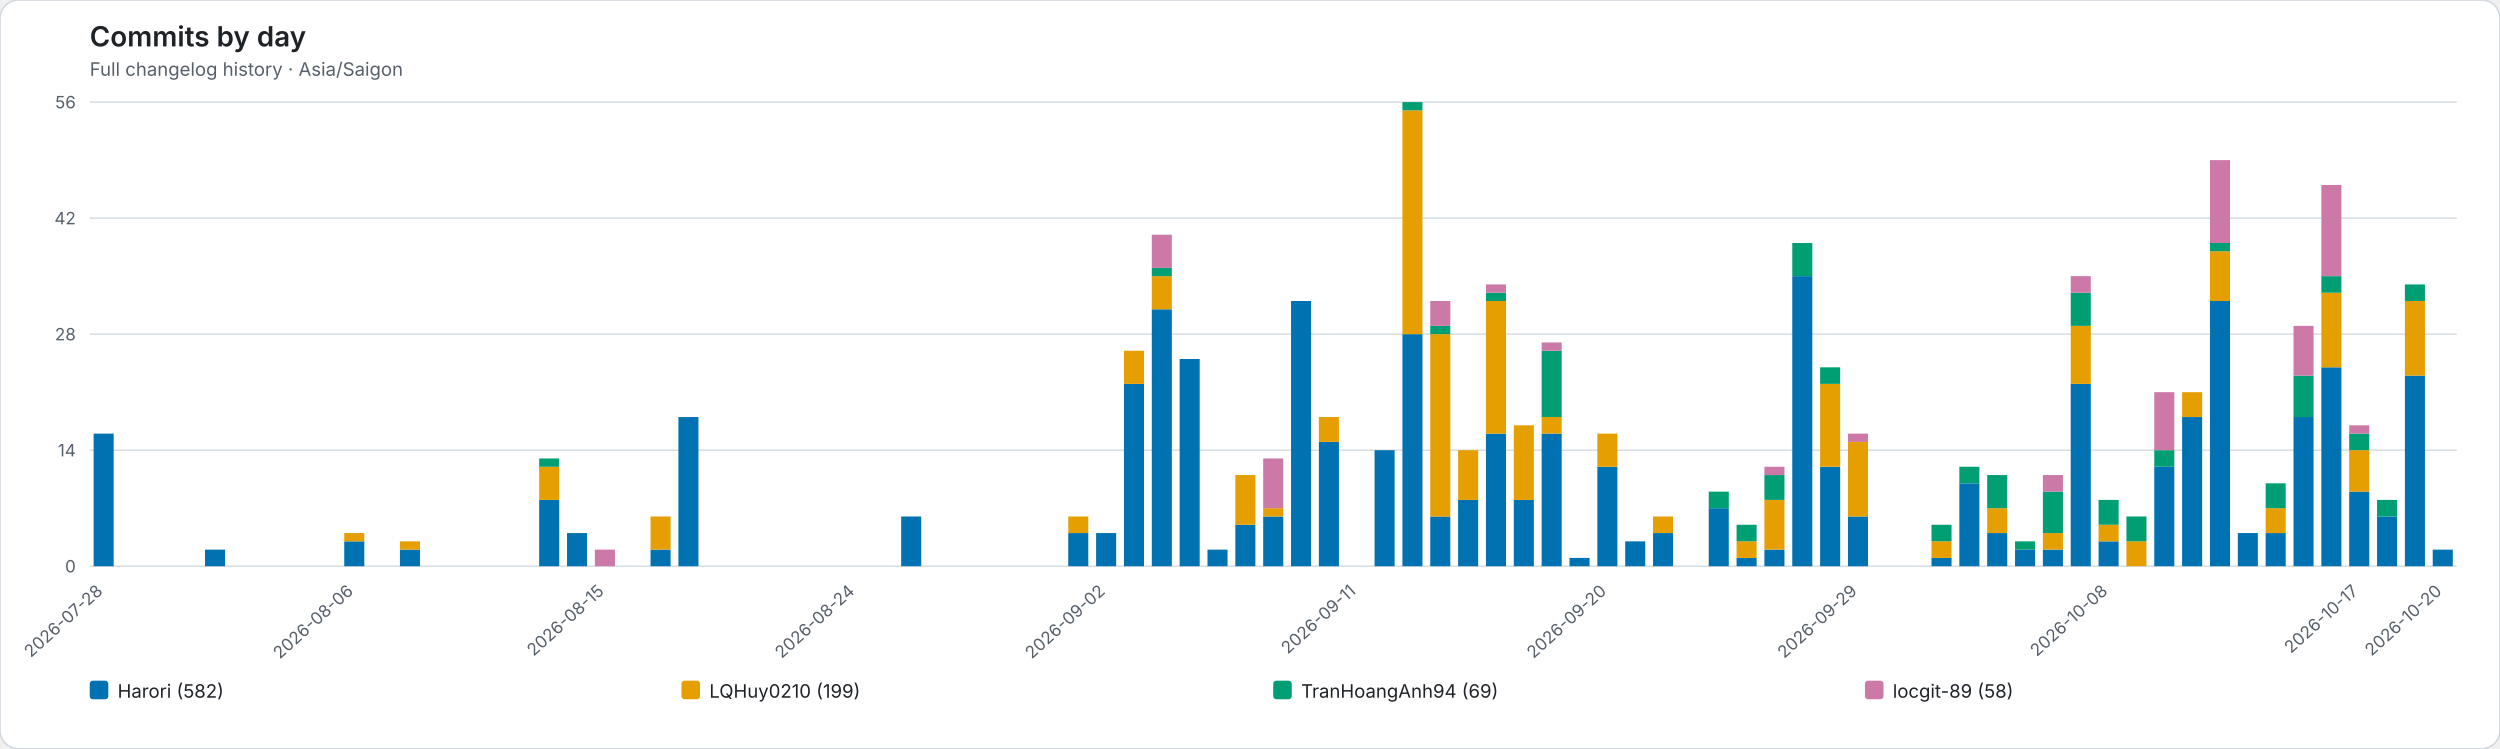
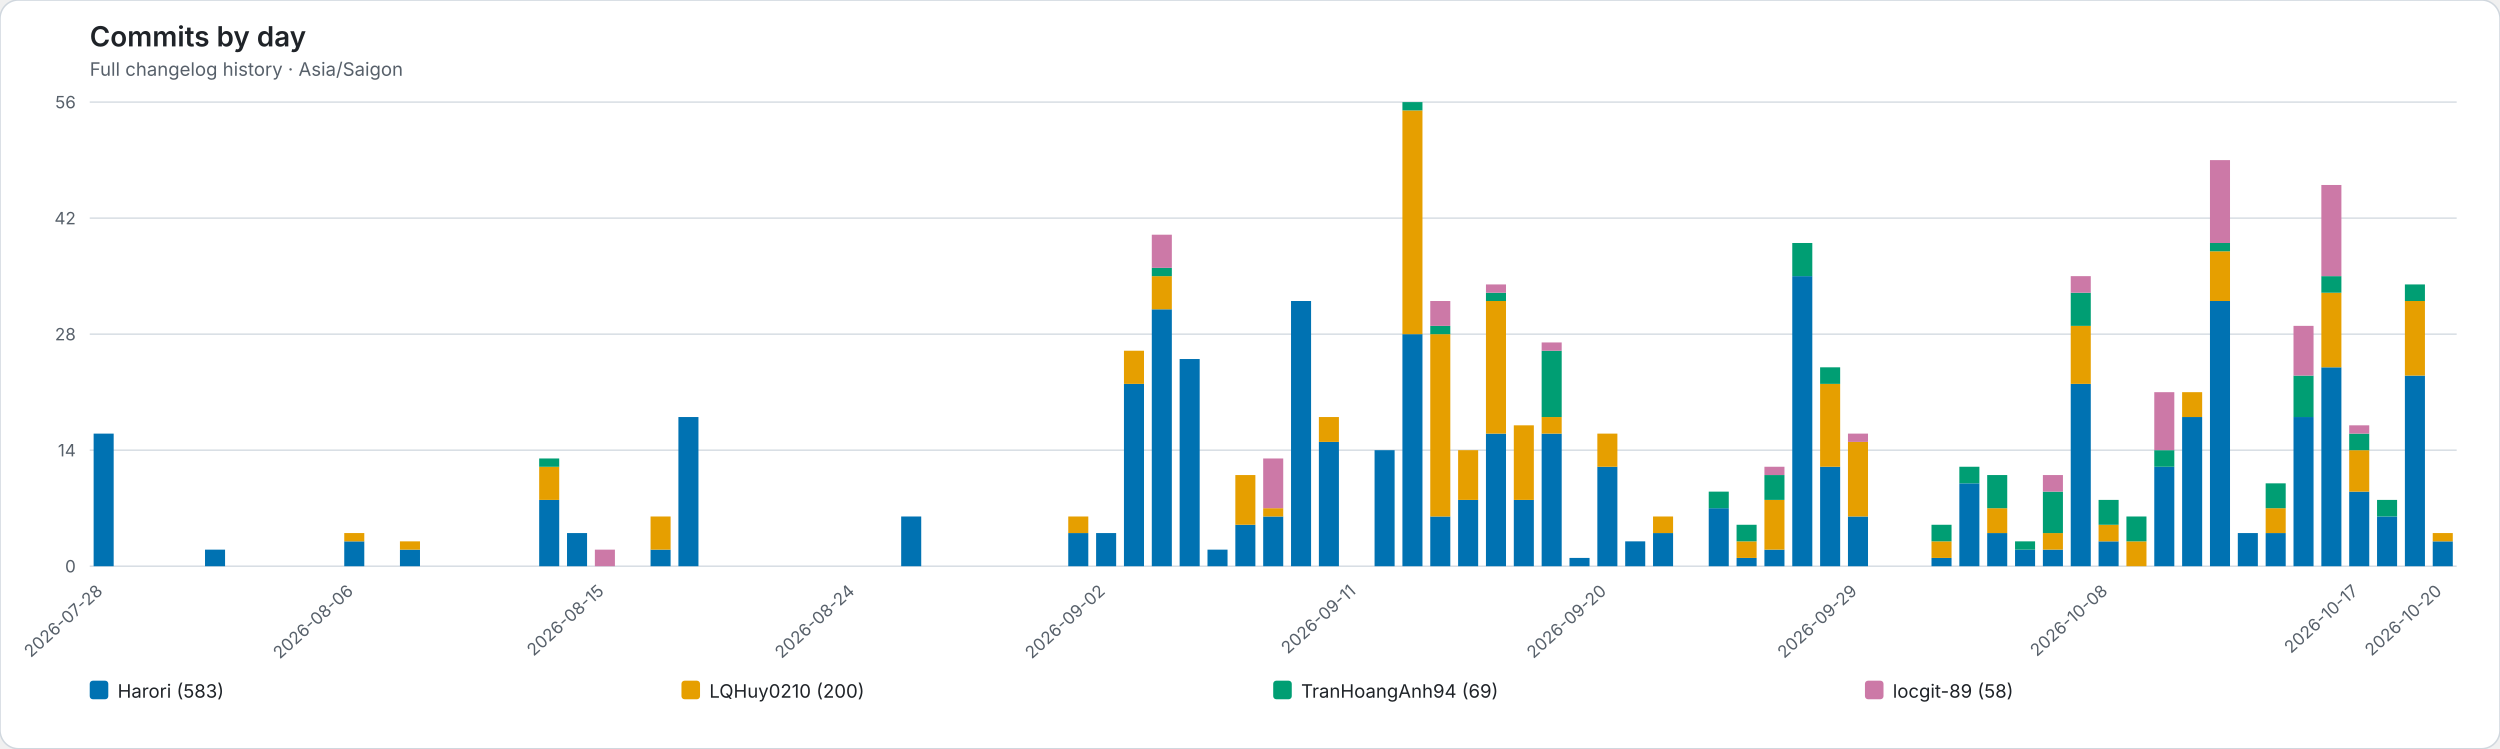
<svg xmlns="http://www.w3.org/2000/svg" role="img" viewBox="0 0 1616 484">
  <rect width="1616" height="484" rx="12" fill="#ffffff" stroke="#d0d7de" />
  <style>text{font-family:system-ui,-apple-system,BlinkMacSystemFont,"Segoe UI",sans-serif}.axis{fill:#57606a;font-size:11px}.heading{fill:#1f2328;font-size:18px;font-weight:600}.subheading{fill:#57606a;font-size:12px}.grid{stroke:#d8dee4;stroke-width:1}.legend{fill:#1f2328;font-size:12px}</style>
  <text class="heading" x="58" y="30">Commits by day</text>
  <text class="subheading" x="58" y="49">Full changelog history · Asia/Saigon</text>
  <line class="grid" x1="58" y1="366.00" x2="1588" y2="366.00" />
  <text class="axis" x="49" y="370.00" text-anchor="end">0</text>
  <line class="grid" x1="58" y1="291.00" x2="1588" y2="291.00" />
  <text class="axis" x="49" y="295.00" text-anchor="end">14</text>
  <line class="grid" x1="58" y1="216.00" x2="1588" y2="216.00" />
  <text class="axis" x="49" y="220.00" text-anchor="end">28</text>
  <line class="grid" x1="58" y1="141.00" x2="1588" y2="141.00" />
  <text class="axis" x="49" y="145.00" text-anchor="end">42</text>
  <line class="grid" x1="58" y1="66.00" x2="1588" y2="66.00" />
  <text class="axis" x="49" y="70.00" text-anchor="end">56</text>
  <g data-date="2026-07-28">
    <rect x="60.52" y="280.29" width="12.96" height="85.71" fill="#0072B2" />
  </g>
  <text class="axis" x="67.00" y="383" text-anchor="end" transform="rotate(-42 67.00 383)">2026-07-28</text>
  <g data-date="2026-07-29">
  </g>
  <g data-date="2026-07-30">
  </g>
  <g data-date="2026-07-31">
  </g>
  <g data-date="2026-08-01">
    <rect x="132.52" y="355.29" width="12.96" height="10.71" fill="#0072B2" />
  </g>
  <g data-date="2026-08-02">
  </g>
  <g data-date="2026-08-03">
  </g>
  <g data-date="2026-08-04">
  </g>
  <g data-date="2026-08-05">
  </g>
  <g data-date="2026-08-06">
    <rect x="222.52" y="349.93" width="12.96" height="16.07" fill="#0072B2" />
    <rect x="222.52" y="344.57" width="12.96" height="5.36" fill="#E69F00" />
  </g>
  <text class="axis" x="229.00" y="383" text-anchor="end" transform="rotate(-42 229.00 383)">2026-08-06</text>
  <g data-date="2026-08-07">
  </g>
  <g data-date="2026-08-08">
    <rect x="258.52" y="355.29" width="12.96" height="10.71" fill="#0072B2" />
    <rect x="258.52" y="349.93" width="12.96" height="5.36" fill="#E69F00" />
  </g>
  <g data-date="2026-08-09">
  </g>
  <g data-date="2026-08-10">
  </g>
  <g data-date="2026-08-11">
  </g>
  <g data-date="2026-08-12">
  </g>
  <g data-date="2026-08-13">
    <rect x="348.52" y="323.14" width="12.96" height="42.86" fill="#0072B2" />
    <rect x="348.52" y="301.71" width="12.96" height="21.43" fill="#E69F00" />
    <rect x="348.52" y="296.36" width="12.96" height="5.36" fill="#009E73" />
  </g>
  <g data-date="2026-08-14">
    <rect x="366.52" y="344.57" width="12.96" height="21.43" fill="#0072B2" />
  </g>
  <g data-date="2026-08-15">
    <rect x="384.52" y="355.29" width="12.96" height="10.71" fill="#CC79A7" />
  </g>
  <text class="axis" x="391.00" y="383" text-anchor="end" transform="rotate(-42 391.00 383)">2026-08-15</text>
  <g data-date="2026-08-16">
  </g>
  <g data-date="2026-08-17">
    <rect x="420.52" y="355.29" width="12.96" height="10.71" fill="#0072B2" />
    <rect x="420.52" y="333.86" width="12.96" height="21.43" fill="#E69F00" />
  </g>
  <g data-date="2026-08-18">
    <rect x="438.52" y="269.57" width="12.96" height="96.43" fill="#0072B2" />
  </g>
  <g data-date="2026-08-19">
  </g>
  <g data-date="2026-08-20">
  </g>
  <g data-date="2026-08-21">
  </g>
  <g data-date="2026-08-22">
  </g>
  <g data-date="2026-08-23">
  </g>
  <g data-date="2026-08-24">
  </g>
  <text class="axis" x="553.00" y="383" text-anchor="end" transform="rotate(-42 553.00 383)">2026-08-24</text>
  <g data-date="2026-08-25">
  </g>
  <g data-date="2026-08-26">
    <rect x="582.52" y="333.86" width="12.96" height="32.14" fill="#0072B2" />
  </g>
  <g data-date="2026-08-27">
  </g>
  <g data-date="2026-08-28">
  </g>
  <g data-date="2026-08-29">
  </g>
  <g data-date="2026-08-30">
  </g>
  <g data-date="2026-08-31">
  </g>
  <g data-date="2026-09-01">
    <rect x="690.52" y="344.57" width="12.96" height="21.43" fill="#0072B2" />
    <rect x="690.52" y="333.86" width="12.96" height="10.71" fill="#E69F00" />
  </g>
  <g data-date="2026-09-02">
    <rect x="708.52" y="344.57" width="12.96" height="21.43" fill="#0072B2" />
  </g>
  <text class="axis" x="715.00" y="383" text-anchor="end" transform="rotate(-42 715.00 383)">2026-09-02</text>
  <g data-date="2026-09-03">
    <rect x="726.52" y="248.14" width="12.96" height="117.86" fill="#0072B2" />
    <rect x="726.52" y="226.71" width="12.96" height="21.43" fill="#E69F00" />
  </g>
  <g data-date="2026-09-04">
    <rect x="744.52" y="199.93" width="12.96" height="166.07" fill="#0072B2" />
    <rect x="744.52" y="178.50" width="12.96" height="21.43" fill="#E69F00" />
    <rect x="744.52" y="173.14" width="12.96" height="5.36" fill="#009E73" />
    <rect x="744.52" y="151.71" width="12.96" height="21.43" fill="#CC79A7" />
  </g>
  <g data-date="2026-09-05">
    <rect x="762.52" y="232.07" width="12.96" height="133.93" fill="#0072B2" />
  </g>
  <g data-date="2026-09-06">
    <rect x="780.52" y="355.29" width="12.96" height="10.71" fill="#0072B2" />
  </g>
  <g data-date="2026-09-07">
    <rect x="798.52" y="339.21" width="12.96" height="26.79" fill="#0072B2" />
    <rect x="798.52" y="307.07" width="12.96" height="32.14" fill="#E69F00" />
  </g>
  <g data-date="2026-09-08">
    <rect x="816.52" y="333.86" width="12.96" height="32.14" fill="#0072B2" />
    <rect x="816.52" y="328.50" width="12.96" height="5.36" fill="#E69F00" />
    <rect x="816.52" y="296.36" width="12.96" height="32.14" fill="#CC79A7" />
  </g>
  <g data-date="2026-09-09">
    <rect x="834.52" y="194.57" width="12.96" height="171.43" fill="#0072B2" />
  </g>
  <g data-date="2026-09-10">
    <rect x="852.52" y="285.64" width="12.96" height="80.36" fill="#0072B2" />
    <rect x="852.52" y="269.57" width="12.96" height="16.07" fill="#E69F00" />
  </g>
  <g data-date="2026-09-11">
  </g>
  <text class="axis" x="877.00" y="383" text-anchor="end" transform="rotate(-42 877.00 383)">2026-09-11</text>
  <g data-date="2026-09-12">
    <rect x="888.52" y="291.00" width="12.96" height="75.00" fill="#0072B2" />
  </g>
  <g data-date="2026-09-13">
    <rect x="906.52" y="216.00" width="12.96" height="150.00" fill="#0072B2" />
    <rect x="906.52" y="71.36" width="12.96" height="144.64" fill="#E69F00" />
    <rect x="906.52" y="66.00" width="12.96" height="5.36" fill="#009E73" />
  </g>
  <g data-date="2026-09-14">
    <rect x="924.52" y="333.86" width="12.96" height="32.14" fill="#0072B2" />
    <rect x="924.52" y="216.00" width="12.96" height="117.86" fill="#E69F00" />
    <rect x="924.52" y="210.64" width="12.96" height="5.36" fill="#009E73" />
    <rect x="924.52" y="194.57" width="12.96" height="16.07" fill="#CC79A7" />
  </g>
  <g data-date="2026-09-15">
    <rect x="942.52" y="323.14" width="12.96" height="42.86" fill="#0072B2" />
    <rect x="942.52" y="291.00" width="12.96" height="32.14" fill="#E69F00" />
  </g>
  <g data-date="2026-09-16">
    <rect x="960.52" y="280.29" width="12.96" height="85.71" fill="#0072B2" />
    <rect x="960.52" y="194.57" width="12.96" height="85.71" fill="#E69F00" />
    <rect x="960.52" y="189.21" width="12.96" height="5.36" fill="#009E73" />
    <rect x="960.52" y="183.86" width="12.96" height="5.36" fill="#CC79A7" />
  </g>
  <g data-date="2026-09-17">
    <rect x="978.52" y="323.14" width="12.96" height="42.86" fill="#0072B2" />
    <rect x="978.52" y="274.93" width="12.96" height="48.21" fill="#E69F00" />
  </g>
  <g data-date="2026-09-18">
    <rect x="996.52" y="280.29" width="12.96" height="85.71" fill="#0072B2" />
    <rect x="996.52" y="269.57" width="12.96" height="10.71" fill="#E69F00" />
    <rect x="996.52" y="226.71" width="12.96" height="42.86" fill="#009E73" />
    <rect x="996.52" y="221.36" width="12.96" height="5.36" fill="#CC79A7" />
  </g>
  <g data-date="2026-09-19">
    <rect x="1014.52" y="360.64" width="12.96" height="5.36" fill="#0072B2" />
  </g>
  <g data-date="2026-09-20">
    <rect x="1032.52" y="301.71" width="12.96" height="64.29" fill="#0072B2" />
    <rect x="1032.52" y="280.29" width="12.96" height="21.43" fill="#E69F00" />
  </g>
  <text class="axis" x="1039.00" y="383" text-anchor="end" transform="rotate(-42 1039.00 383)">2026-09-20</text>
  <g data-date="2026-09-21">
    <rect x="1050.52" y="349.93" width="12.96" height="16.07" fill="#0072B2" />
  </g>
  <g data-date="2026-09-22">
    <rect x="1068.52" y="344.57" width="12.96" height="21.43" fill="#0072B2" />
    <rect x="1068.52" y="333.86" width="12.96" height="10.71" fill="#E69F00" />
  </g>
  <g data-date="2026-09-23">
  </g>
  <g data-date="2026-09-24">
    <rect x="1104.52" y="328.50" width="12.96" height="37.50" fill="#0072B2" />
    <rect x="1104.52" y="317.79" width="12.96" height="10.71" fill="#009E73" />
  </g>
  <g data-date="2026-09-25">
    <rect x="1122.52" y="360.64" width="12.96" height="5.36" fill="#0072B2" />
    <rect x="1122.52" y="349.93" width="12.96" height="10.71" fill="#E69F00" />
    <rect x="1122.52" y="339.21" width="12.96" height="10.71" fill="#009E73" />
  </g>
  <g data-date="2026-09-26">
    <rect x="1140.52" y="355.29" width="12.96" height="10.71" fill="#0072B2" />
    <rect x="1140.52" y="323.14" width="12.96" height="32.14" fill="#E69F00" />
    <rect x="1140.52" y="307.07" width="12.96" height="16.07" fill="#009E73" />
    <rect x="1140.52" y="301.71" width="12.96" height="5.36" fill="#CC79A7" />
  </g>
  <g data-date="2026-09-27">
    <rect x="1158.52" y="178.50" width="12.96" height="187.50" fill="#0072B2" />
    <rect x="1158.52" y="157.07" width="12.96" height="21.43" fill="#009E73" />
  </g>
  <g data-date="2026-09-28">
    <rect x="1176.52" y="301.71" width="12.96" height="64.29" fill="#0072B2" />
    <rect x="1176.52" y="248.14" width="12.96" height="53.57" fill="#E69F00" />
    <rect x="1176.52" y="237.43" width="12.96" height="10.71" fill="#009E73" />
  </g>
  <g data-date="2026-09-29">
    <rect x="1194.52" y="333.86" width="12.96" height="32.14" fill="#0072B2" />
    <rect x="1194.52" y="285.64" width="12.96" height="48.21" fill="#E69F00" />
    <rect x="1194.52" y="280.29" width="12.96" height="5.36" fill="#CC79A7" />
  </g>
  <text class="axis" x="1201.00" y="383" text-anchor="end" transform="rotate(-42 1201.00 383)">2026-09-29</text>
  <g data-date="2026-09-30">
  </g>
  <g data-date="2026-10-01">
  </g>
  <g data-date="2026-10-02">
    <rect x="1248.52" y="360.64" width="12.96" height="5.36" fill="#0072B2" />
    <rect x="1248.52" y="349.93" width="12.96" height="10.71" fill="#E69F00" />
    <rect x="1248.52" y="339.21" width="12.96" height="10.71" fill="#009E73" />
  </g>
  <g data-date="2026-10-03">
    <rect x="1266.52" y="312.43" width="12.96" height="53.57" fill="#0072B2" />
    <rect x="1266.52" y="301.71" width="12.96" height="10.71" fill="#009E73" />
  </g>
  <g data-date="2026-10-04">
    <rect x="1284.52" y="344.57" width="12.96" height="21.43" fill="#0072B2" />
    <rect x="1284.52" y="328.50" width="12.96" height="16.07" fill="#E69F00" />
    <rect x="1284.52" y="307.07" width="12.96" height="21.43" fill="#009E73" />
  </g>
  <g data-date="2026-10-05">
    <rect x="1302.52" y="355.29" width="12.96" height="10.71" fill="#0072B2" />
    <rect x="1302.52" y="349.93" width="12.96" height="5.36" fill="#009E73" />
  </g>
  <g data-date="2026-10-06">
    <rect x="1320.52" y="355.29" width="12.96" height="10.71" fill="#0072B2" />
    <rect x="1320.52" y="344.57" width="12.96" height="10.71" fill="#E69F00" />
    <rect x="1320.52" y="317.79" width="12.96" height="26.79" fill="#009E73" />
    <rect x="1320.52" y="307.07" width="12.96" height="10.71" fill="#CC79A7" />
  </g>
  <g data-date="2026-10-07">
    <rect x="1338.52" y="248.14" width="12.96" height="117.86" fill="#0072B2" />
    <rect x="1338.52" y="210.64" width="12.96" height="37.50" fill="#E69F00" />
    <rect x="1338.52" y="189.21" width="12.96" height="21.43" fill="#009E73" />
    <rect x="1338.52" y="178.50" width="12.96" height="10.71" fill="#CC79A7" />
  </g>
  <g data-date="2026-10-08">
    <rect x="1356.52" y="349.93" width="12.96" height="16.07" fill="#0072B2" />
    <rect x="1356.52" y="339.21" width="12.96" height="10.71" fill="#E69F00" />
    <rect x="1356.52" y="323.14" width="12.96" height="16.07" fill="#009E73" />
  </g>
  <text class="axis" x="1363.00" y="383" text-anchor="end" transform="rotate(-42 1363.00 383)">2026-10-08</text>
  <g data-date="2026-10-09">
    <rect x="1374.52" y="349.93" width="12.96" height="16.07" fill="#E69F00" />
    <rect x="1374.52" y="333.86" width="12.96" height="16.07" fill="#009E73" />
  </g>
  <g data-date="2026-10-10">
    <rect x="1392.52" y="301.71" width="12.96" height="64.29" fill="#0072B2" />
    <rect x="1392.52" y="291.00" width="12.96" height="10.71" fill="#009E73" />
    <rect x="1392.52" y="253.50" width="12.96" height="37.50" fill="#CC79A7" />
  </g>
  <g data-date="2026-10-11">
    <rect x="1410.52" y="269.57" width="12.96" height="96.43" fill="#0072B2" />
    <rect x="1410.52" y="253.50" width="12.96" height="16.07" fill="#E69F00" />
  </g>
  <g data-date="2026-10-12">
    <rect x="1428.52" y="194.57" width="12.96" height="171.43" fill="#0072B2" />
    <rect x="1428.52" y="162.43" width="12.96" height="32.14" fill="#E69F00" />
    <rect x="1428.52" y="157.07" width="12.96" height="5.36" fill="#009E73" />
    <rect x="1428.52" y="103.50" width="12.96" height="53.57" fill="#CC79A7" />
  </g>
  <g data-date="2026-10-13">
    <rect x="1446.52" y="344.57" width="12.96" height="21.43" fill="#0072B2" />
  </g>
  <g data-date="2026-10-14">
    <rect x="1464.52" y="344.57" width="12.96" height="21.43" fill="#0072B2" />
    <rect x="1464.52" y="328.50" width="12.96" height="16.07" fill="#E69F00" />
    <rect x="1464.52" y="312.43" width="12.96" height="16.07" fill="#009E73" />
  </g>
  <g data-date="2026-10-15">
    <rect x="1482.52" y="269.57" width="12.96" height="96.43" fill="#0072B2" />
    <rect x="1482.52" y="242.79" width="12.96" height="26.79" fill="#009E73" />
    <rect x="1482.52" y="210.64" width="12.96" height="32.14" fill="#CC79A7" />
  </g>
  <g data-date="2026-10-16">
    <rect x="1500.52" y="237.43" width="12.96" height="128.57" fill="#0072B2" />
    <rect x="1500.52" y="189.21" width="12.96" height="48.21" fill="#E69F00" />
    <rect x="1500.52" y="178.50" width="12.96" height="10.71" fill="#009E73" />
    <rect x="1500.52" y="119.57" width="12.96" height="58.93" fill="#CC79A7" />
  </g>
  <g data-date="2026-10-17">
    <rect x="1518.52" y="317.79" width="12.96" height="48.21" fill="#0072B2" />
    <rect x="1518.52" y="291.00" width="12.96" height="26.79" fill="#E69F00" />
    <rect x="1518.52" y="280.29" width="12.96" height="10.71" fill="#009E73" />
    <rect x="1518.52" y="274.93" width="12.96" height="5.36" fill="#CC79A7" />
  </g>
  <text class="axis" x="1525.00" y="383" text-anchor="end" transform="rotate(-42 1525.00 383)">2026-10-17</text>
  <g data-date="2026-10-18">
    <rect x="1536.52" y="333.86" width="12.96" height="32.14" fill="#0072B2" />
    <rect x="1536.52" y="323.14" width="12.96" height="10.71" fill="#009E73" />
  </g>
  <g data-date="2026-10-19">
    <rect x="1554.52" y="242.79" width="12.96" height="123.21" fill="#0072B2" />
    <rect x="1554.52" y="194.57" width="12.96" height="48.21" fill="#E69F00" />
    <rect x="1554.52" y="183.86" width="12.96" height="10.71" fill="#009E73" />
  </g>
  <g data-date="2026-10-20">
-     <rect x="1572.52" y="355.29" width="12.96" height="10.71" fill="#0072B2" />
+     <rect x="1572.52" y="349.93" width="12.96" height="16.07" fill="#0072B2" />
+     <rect x="1572.52" y="344.57" width="12.96" height="5.36" fill="#E69F00" />
  </g>
  <text class="axis" x="1579.00" y="383" text-anchor="end" transform="rotate(-42 1579.00 383)">2026-10-20</text>
  <rect x="58.00" y="440" width="12" height="12" rx="2" fill="#0072B2" />
-   <text class="legend" x="76.00" y="451">Harori (582)</text>
+   <text class="legend" x="76.00" y="451">Harori (583)</text>
  <rect x="440.50" y="440" width="12" height="12" rx="2" fill="#E69F00" />
-   <text class="legend" x="458.50" y="451">LQHuy0210 (199)</text>
+   <text class="legend" x="458.50" y="451">LQHuy0210 (200)</text>
  <rect x="823.00" y="440" width="12" height="12" rx="2" fill="#009E73" />
  <text class="legend" x="841.00" y="451">TranHoangAnh94 (69)</text>
  <rect x="1205.50" y="440" width="12" height="12" rx="2" fill="#CC79A7" />
  <text class="legend" x="1223.50" y="451">locgit-89 (58)</text>
</svg>
